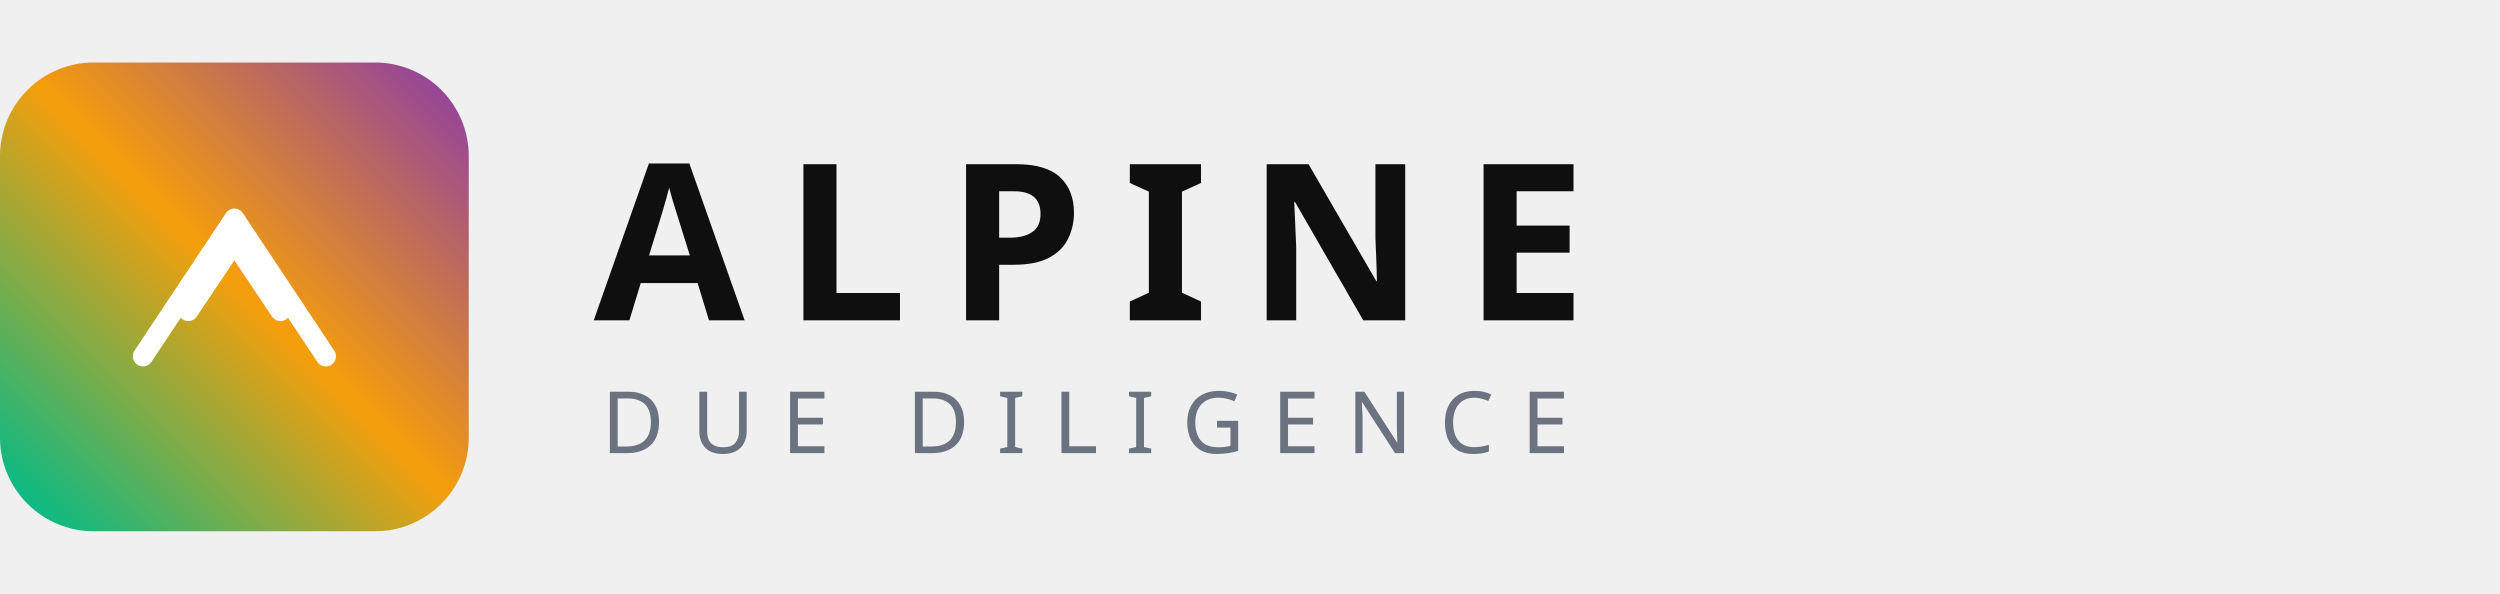
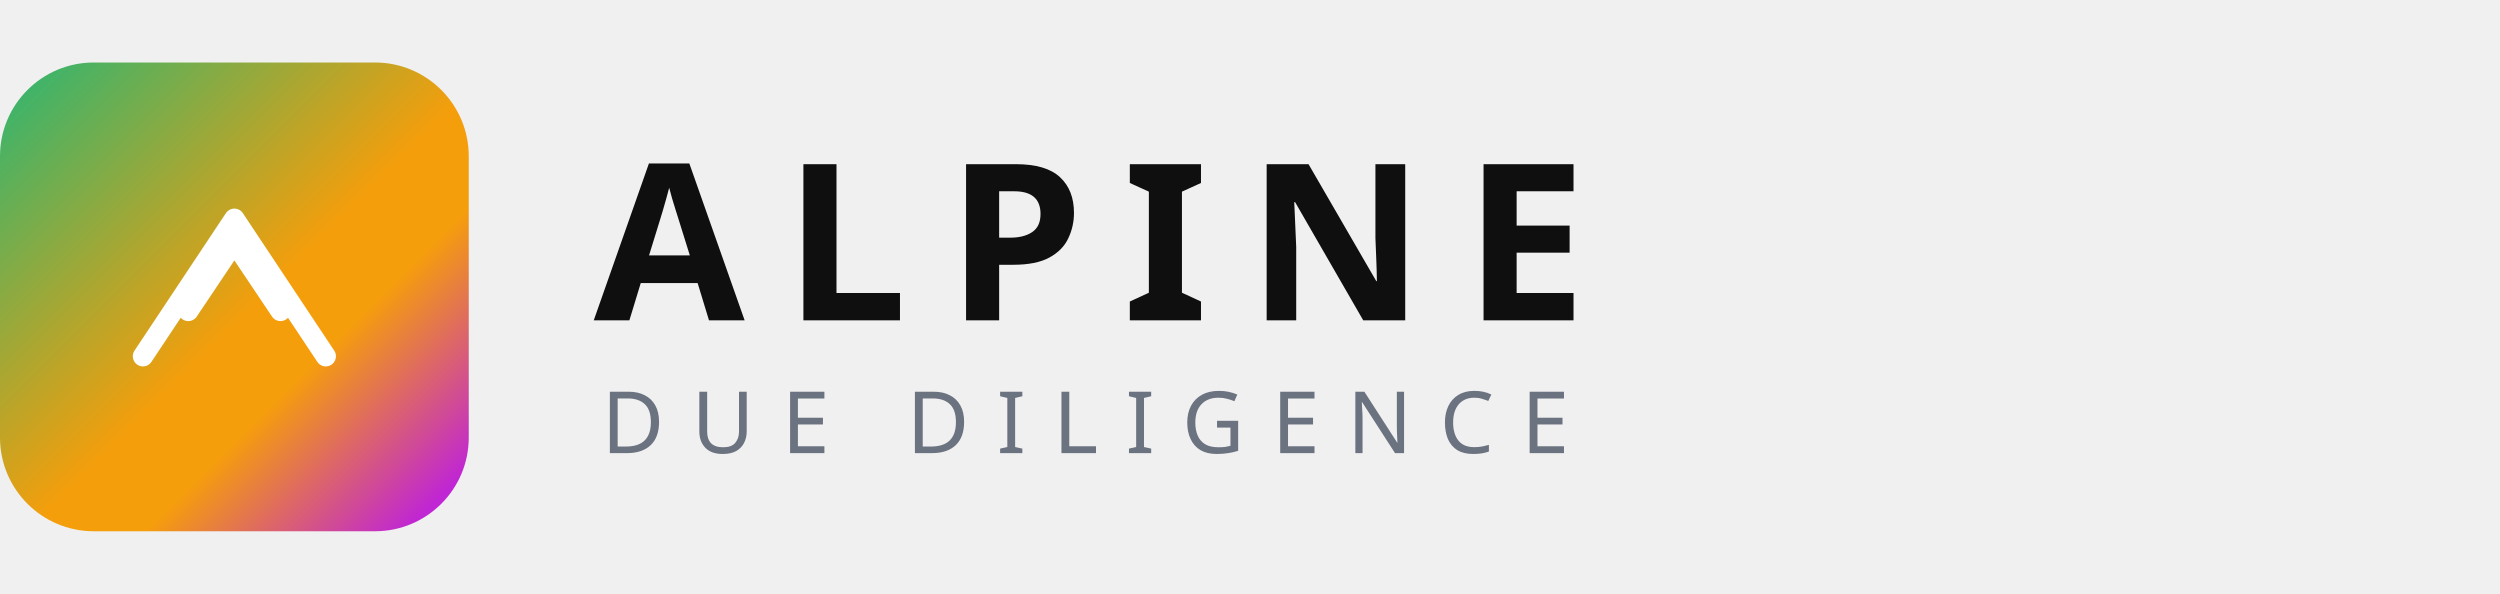
<svg xmlns="http://www.w3.org/2000/svg" width="320" height="76" viewBox="0 0 320 76" fill="none">
  <defs>
-     <linearGradient id="icon-bg" x1="0" y1="60" x2="60" y2="0" gradientUnits="userSpaceOnUse">
+     <linearGradient id="icon-bg" x1="0" y1="0" x2="60" y2="60" gradientUnits="userSpaceOnUse">
      <stop offset="0%" stop-color="#10B981" />
-       <stop offset="45%" stop-color="#F59E0B" />
-       <stop offset="100%" stop-color="#7B2CBF" />
+       <stop offset="60%" stop-color="#F59E0B" />
+       <stop offset="72%" stop-color="#F59E0B" />
+       <stop offset="100%" stop-color="#C026D3" />
    </linearGradient>
  </defs>
  <rect x="0" y="8" width="60" height="60" rx="12" fill="url(#icon-bg)" />
  <g fill="none" stroke="white" stroke-width="2.6" stroke-linecap="round" stroke-linejoin="round">
    <path d="M18.3 45.6L30 28L41.7 45.6" />
    <path d="M24.1 39.8L30 31L35.9 39.8" />
  </g>
  <text x="76" y="41" font-family="Plus Jakarta Sans, sans-serif" font-size="28" font-weight="600" fill="#0F0F10" letter-spacing="5">ALPINE</text>
  <text x="77" y="58" font-family="DM Sans, sans-serif" font-size="11" font-weight="400" fill="#6B7280" letter-spacing="3.5">DUE DILIGENCE</text>
</svg>
